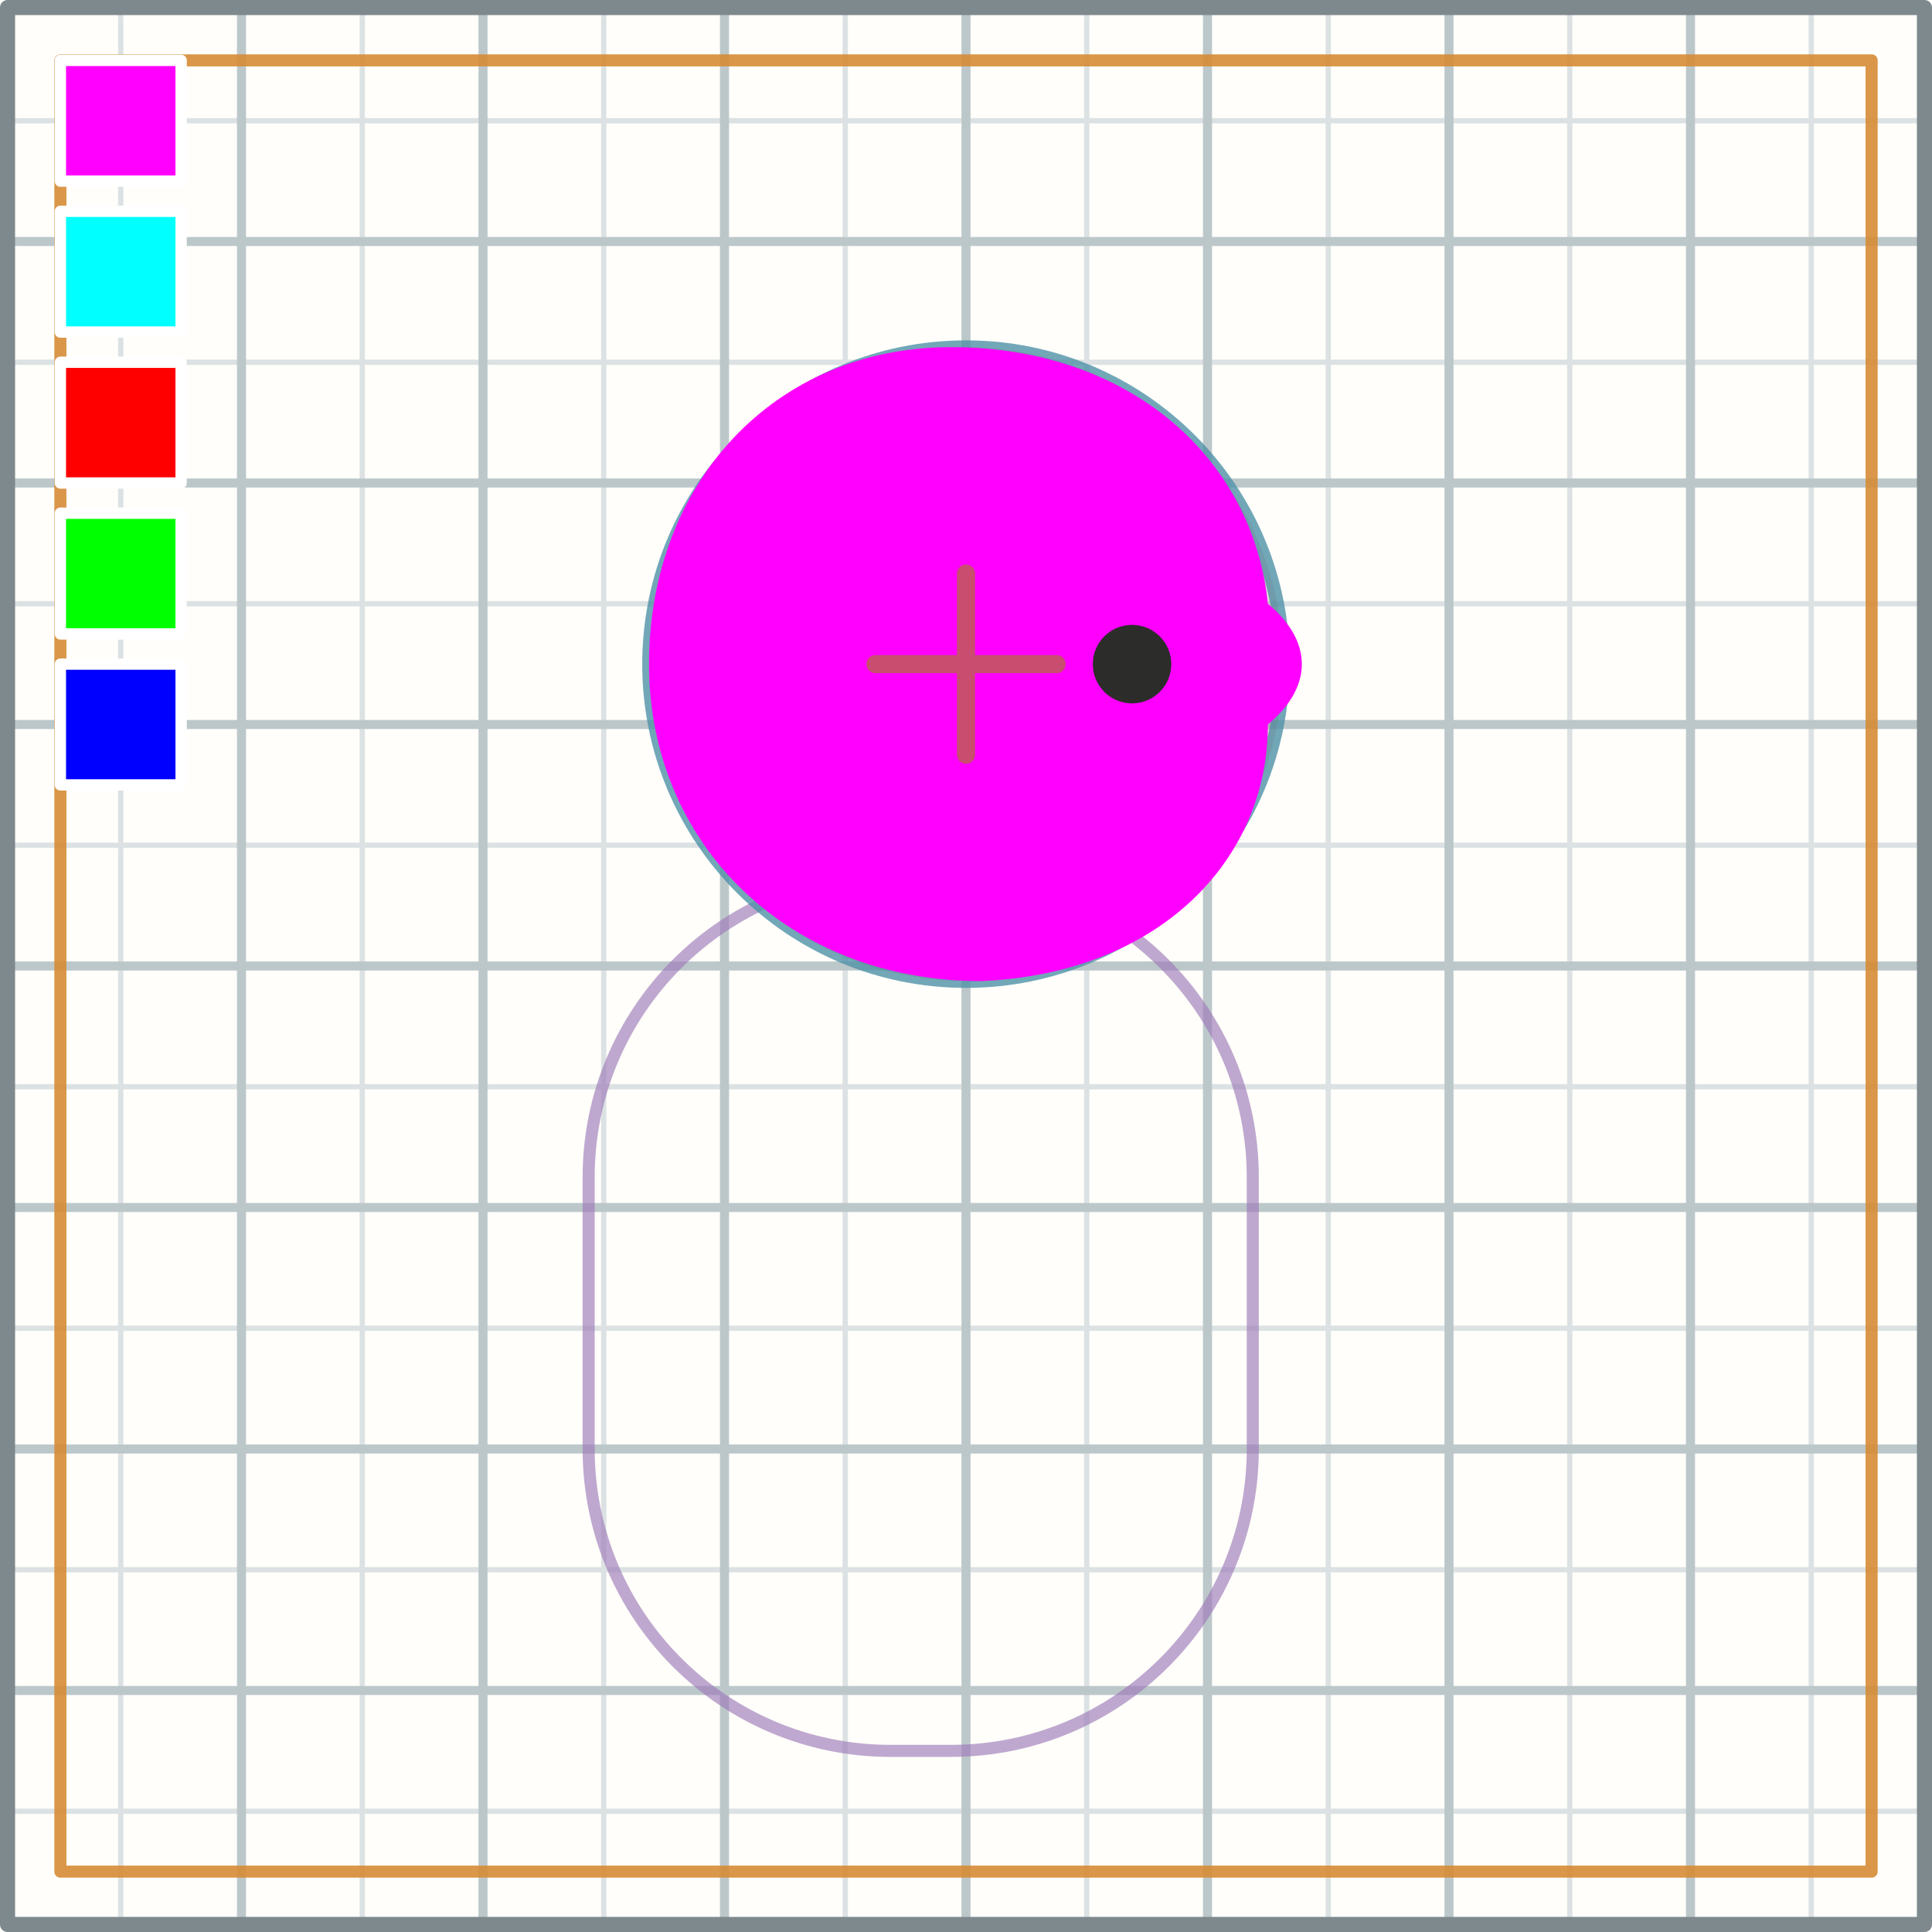
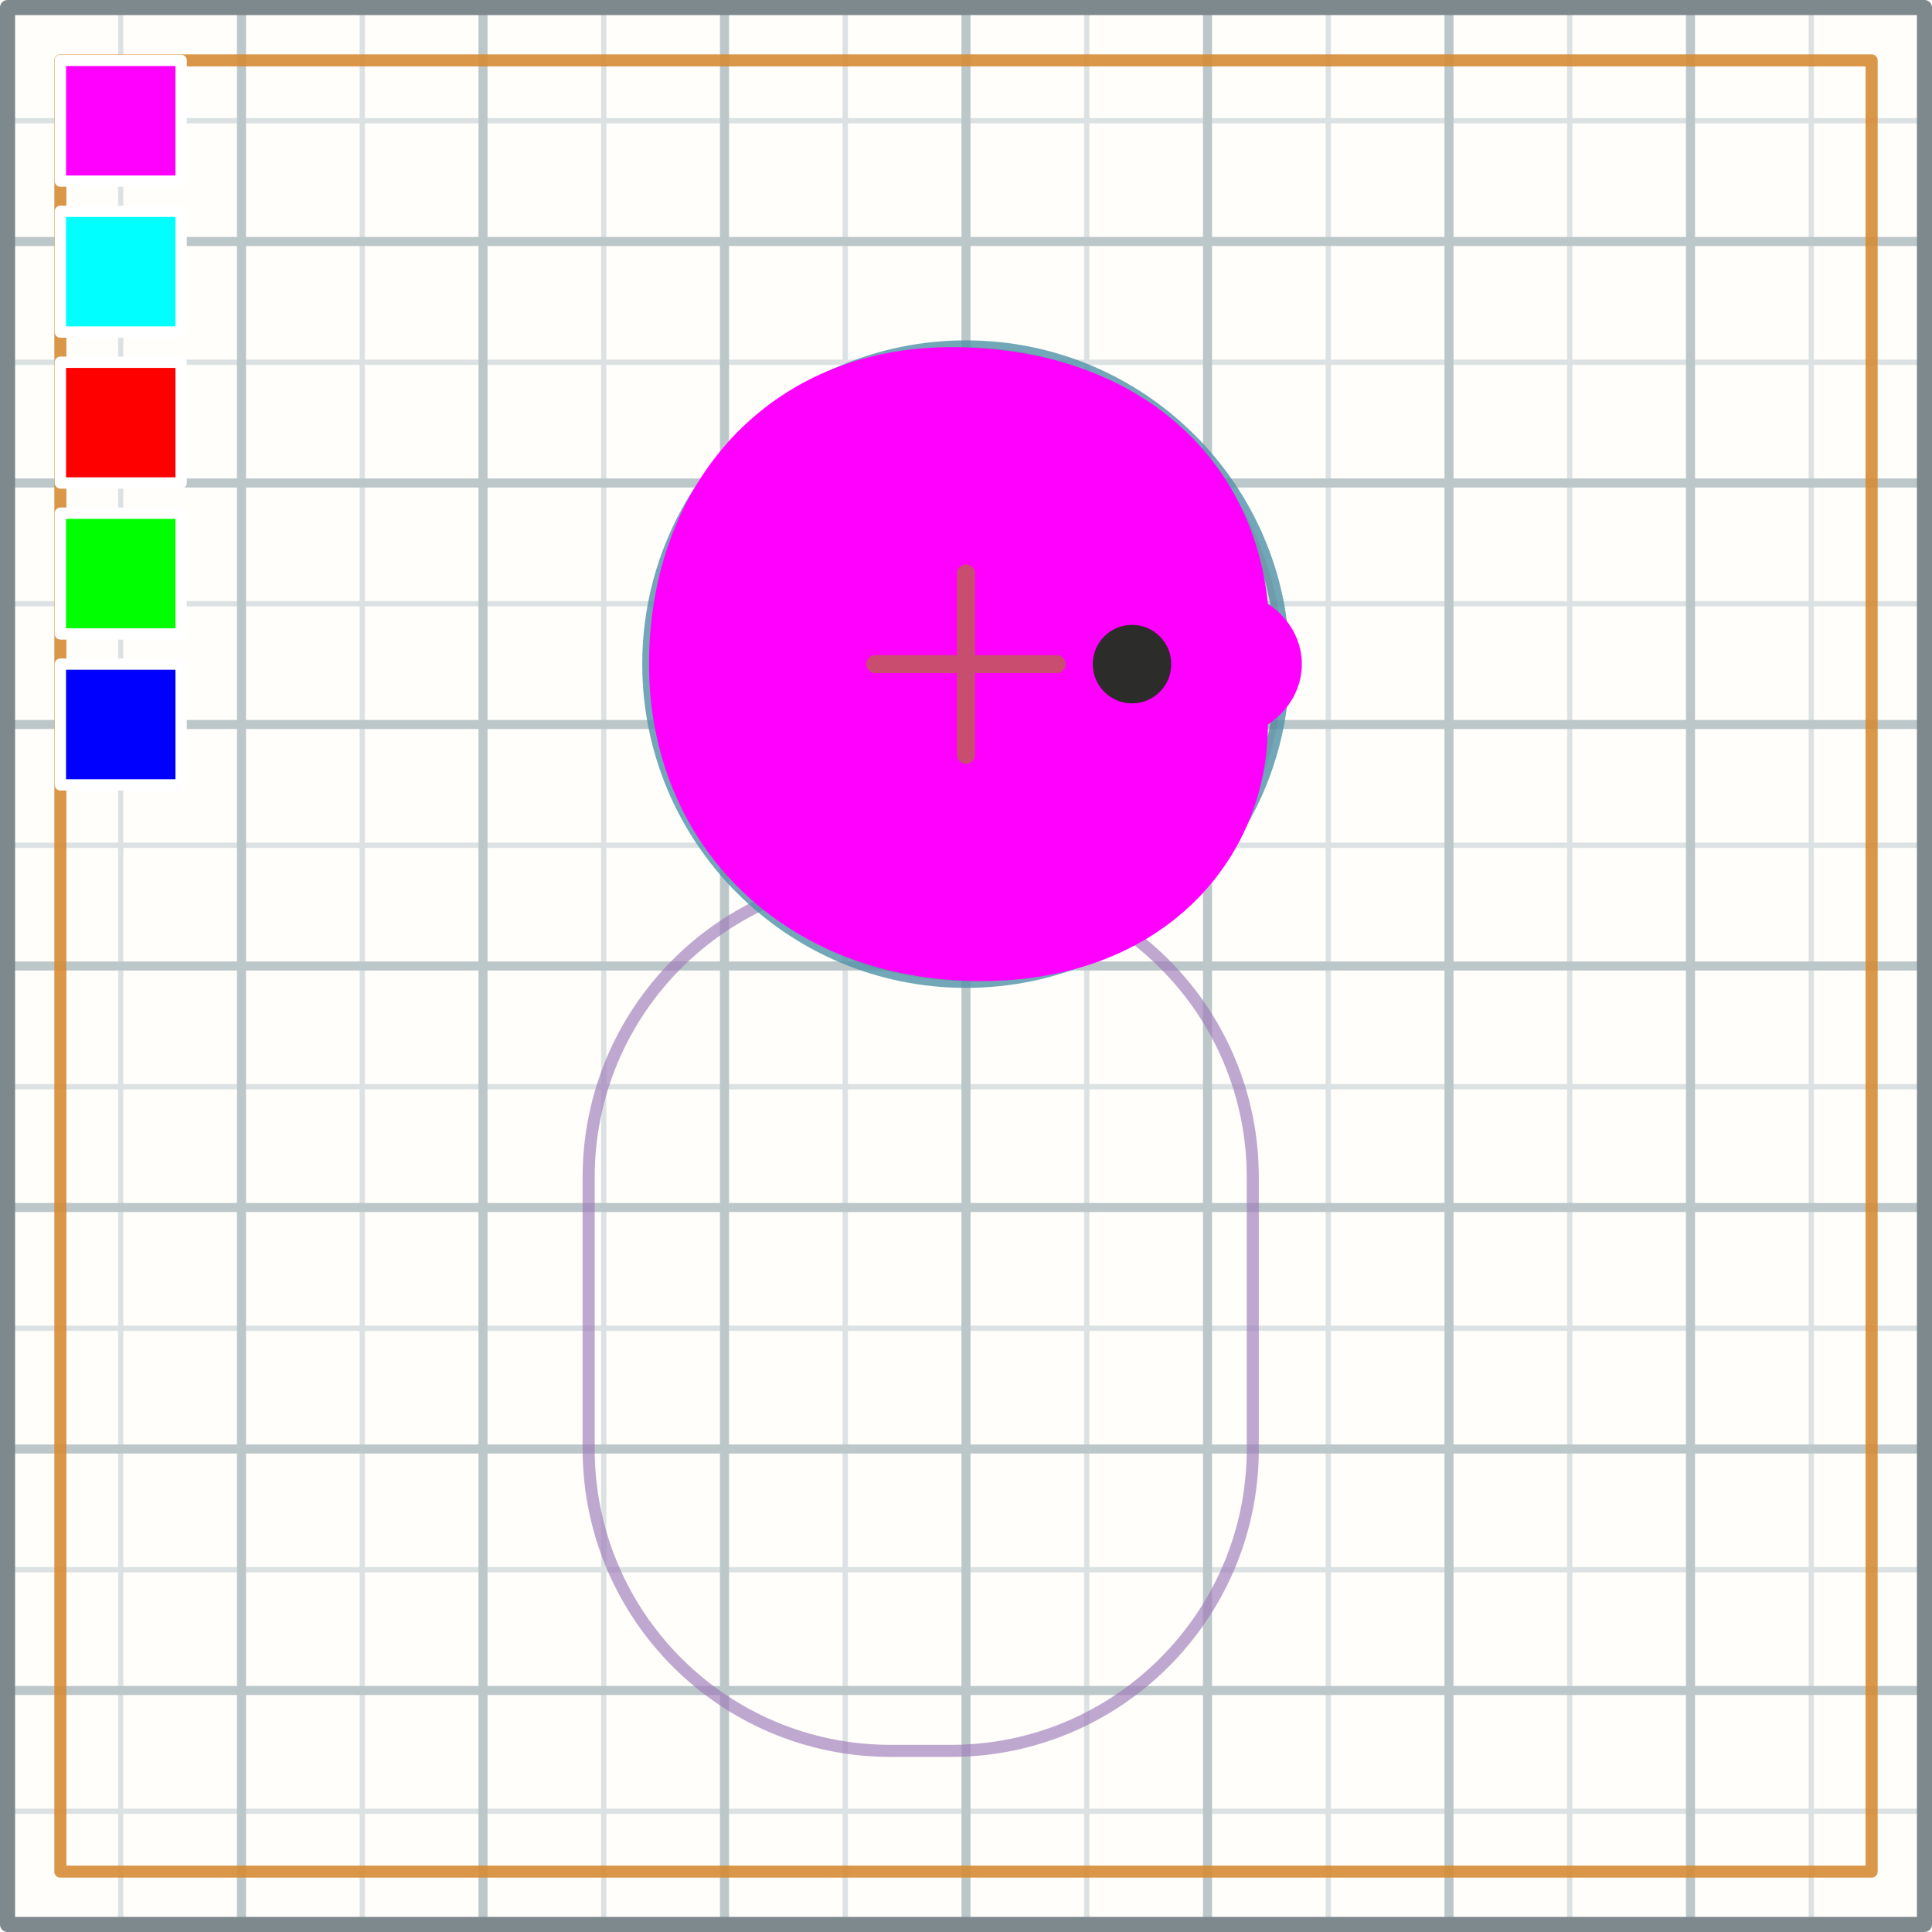
<svg xmlns="http://www.w3.org/2000/svg" viewBox="0 0 128 128" width="128" height="128">
  <path id="reference/canvas-background" d="M 0 0 H 128 V 128 H 0 Z" fill="#FFFEFA" fill-rule="nonzero" />
  <g id="guide/grid-minor">
    <path id="guide/grid-minor/path" d="M 8 0 V 128 M 0 8 H 128 M 16 0 V 128 M 0 16 H 128 M 24 0 V 128 M 0 24 H 128 M 32 0 V 128 M 0 32 H 128 M 40 0 V 128 M 0 40 H 128 M 48 0 V 128 M 0 48 H 128 M 56 0 V 128 M 0 56 H 128 M 64 0 V 128 M 0 64 H 128 M 72 0 V 128 M 0 72 H 128 M 80 0 V 128 M 0 80 H 128 M 88 0 V 128 M 0 88 H 128 M 96 0 V 128 M 0 96 H 128 M 104 0 V 128 M 0 104 H 128 M 112 0 V 128 M 0 112 H 128 M 120 0 V 128 M 0 120 H 128" fill="none" stroke="#DCE2E3" stroke-width="0.35" stroke-linecap="round" stroke-linejoin="round" />
  </g>
  <g id="guide/grid-major">
    <path id="guide/grid-major/path" d="M 16 0 V 128 M 0 16 H 128 M 32 0 V 128 M 0 32 H 128 M 48 0 V 128 M 0 48 H 128 M 64 0 V 128 M 0 64 H 128 M 80 0 V 128 M 0 80 H 128 M 96 0 V 128 M 0 96 H 128 M 112 0 V 128 M 0 112 H 128" fill="none" stroke="#BCC7CA" stroke-width="0.6" stroke-linecap="round" stroke-linejoin="round" />
  </g>
  <g id="guide/canvas">
    <path id="guide/canvas/border" d="M 0.5 0.5 H 127.5 V 127.5 H 0.5 Z" fill="none" stroke="#7E898E" stroke-width="1" stroke-linecap="round" stroke-linejoin="round" />
    <path id="guide/canvas/outline-safe-area" d="M 4 4 H 124 V 124 H 4 Z" fill="none" stroke="#D68B35" stroke-width="0.8" stroke-linecap="round" stroke-linejoin="round" opacity="0.9" />
  </g>
  <g id="guide/body-capsule">
    <path id="guide/body-capsule/shape-001" d="M59 58h4a20 20 0 0 1 20 20v18a20 20 0 0 1-20 20h-4a20 20 0 0 1-20-20v-18a20 20 0 0 1 20-20Z" fill="none" stroke="#9C7AB8" stroke-width="0.8" stroke-linecap="round" stroke-linejoin="round" opacity="0.65" />
  </g>
  <g id="guide/head-radius">
    <path id="guide/head-radius/path" d="M 43 44 a 21 21 0 1 0 42 0 a 21 21 0 1 0 -42 0 Z" fill="none" stroke="#4F91A8" stroke-width="0.9" stroke-linecap="round" stroke-linejoin="round" opacity="0.8" />
  </g>
  <g id="reference/head-round" opacity="0.22" transform="translate(64 44)">
    <path id="reference/head-round/shape-001" d="M -21 0 a 21 21 0 1 0 42 0 a 21 21 0 1 0 -42 0 Z" fill="#66747A" fill-rule="nonzero" />
    <path id="reference/head-round/shape-002" d="M 8.4 0 a 2.6 2.6 0 1 0 5.2 0 a 2.6 2.6 0 1 0 -5.2 0 Z" fill="#66747A" fill-rule="nonzero" />
  </g>
  <g id="art" transform="translate(64 44)">
-     <path id="art/shape-001" d="M -1 -21 C 10.8 -21 19 -13.7 20 -4 C 23 -1.5 23 1.5 20 4 C 20 13 12.8 20.5 1 21 C -11.7 21 -21 12 -21 0 C -21 -12 -12.7 -21 -1 -21 Z" fill="#FF00FF" fill-rule="nonzero" />
+     <path id="art/shape-001" d="M -1 -21 C 11 -21 19 -14 20 -4 C 23 -2 23 2 20 4 C 20 13 13 21 1 21 C -12 21 -21 12 -21 0 C -21 -12 -13 -21 -1 -21 Z" fill="#FF00FF" fill-rule="nonzero" />
    <path id="detail/shape-002" d="M 8.4 0 a 2.6 2.6 0 1 0 5.2 0 a 2.6 2.6 0 1 0 -5.2 0 Z" fill="#2C2C2A" fill-rule="nonzero" />
  </g>
  <g id="swatches">
    <path id="swatches/skin" d="M 4 4 H 12 V 12 H 4 Z" fill="#FF00FF" fill-rule="nonzero" stroke="#FFFFFF" stroke-width="0.75" stroke-linecap="round" stroke-linejoin="round" />
    <path id="swatches/hair" d="M 4 14 H 12 V 22 H 4 Z" fill="#00FFFF" fill-rule="nonzero" stroke="#FFFFFF" stroke-width="0.75" stroke-linecap="round" stroke-linejoin="round" />
    <path id="swatches/outfitPrimary" d="M 4 24 H 12 V 32 H 4 Z" fill="#FF0000" fill-rule="nonzero" stroke="#FFFFFF" stroke-width="0.75" stroke-linecap="round" stroke-linejoin="round" />
    <path id="swatches/outfitSecondary" d="M 4 34 H 12 V 42 H 4 Z" fill="#00FF00" fill-rule="nonzero" stroke="#FFFFFF" stroke-width="0.75" stroke-linecap="round" stroke-linejoin="round" />
    <path id="swatches/accent" d="M 4 44 H 12 V 52 H 4 Z" fill="#0000FF" fill-rule="nonzero" stroke="#FFFFFF" stroke-width="0.75" stroke-linecap="round" stroke-linejoin="round" />
  </g>
  <g id="anchors">
    <path id="anchors/headCenter" d="M 58 44 H 70 M 64 38 V 50" fill="none" stroke="#C84D6F" stroke-width="1.2" stroke-linecap="round" stroke-linejoin="round" />
  </g>
</svg>
